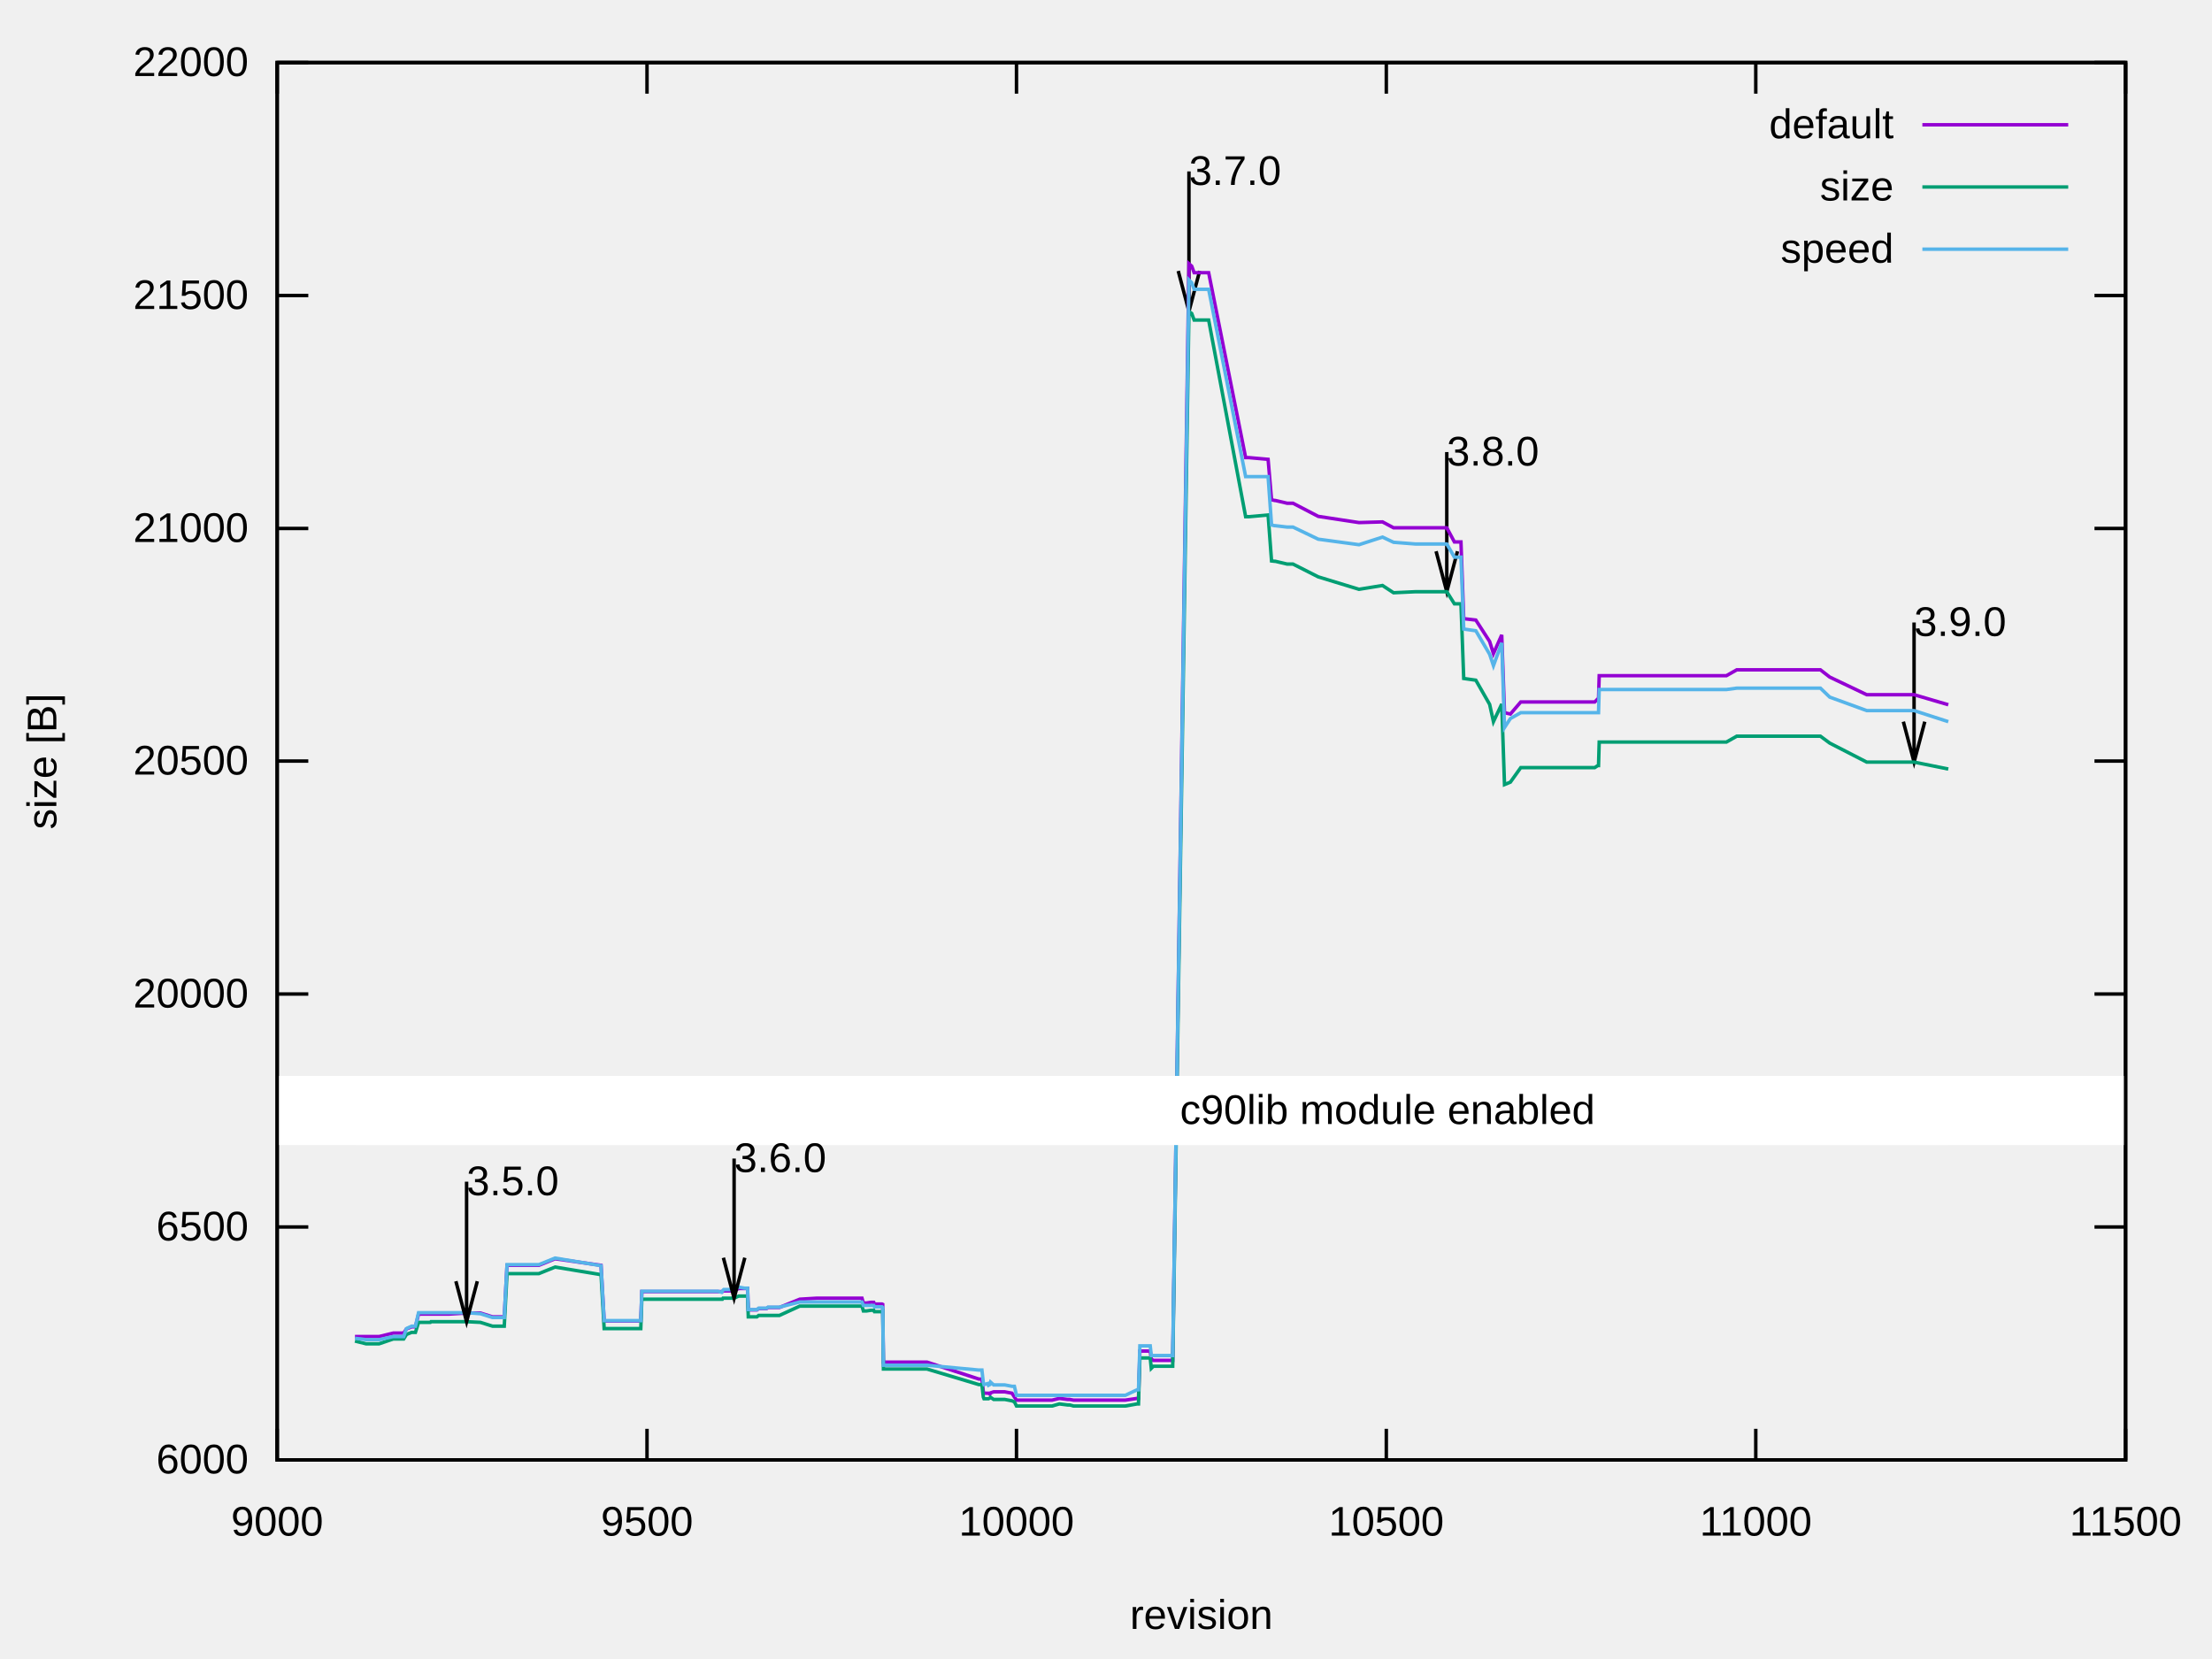
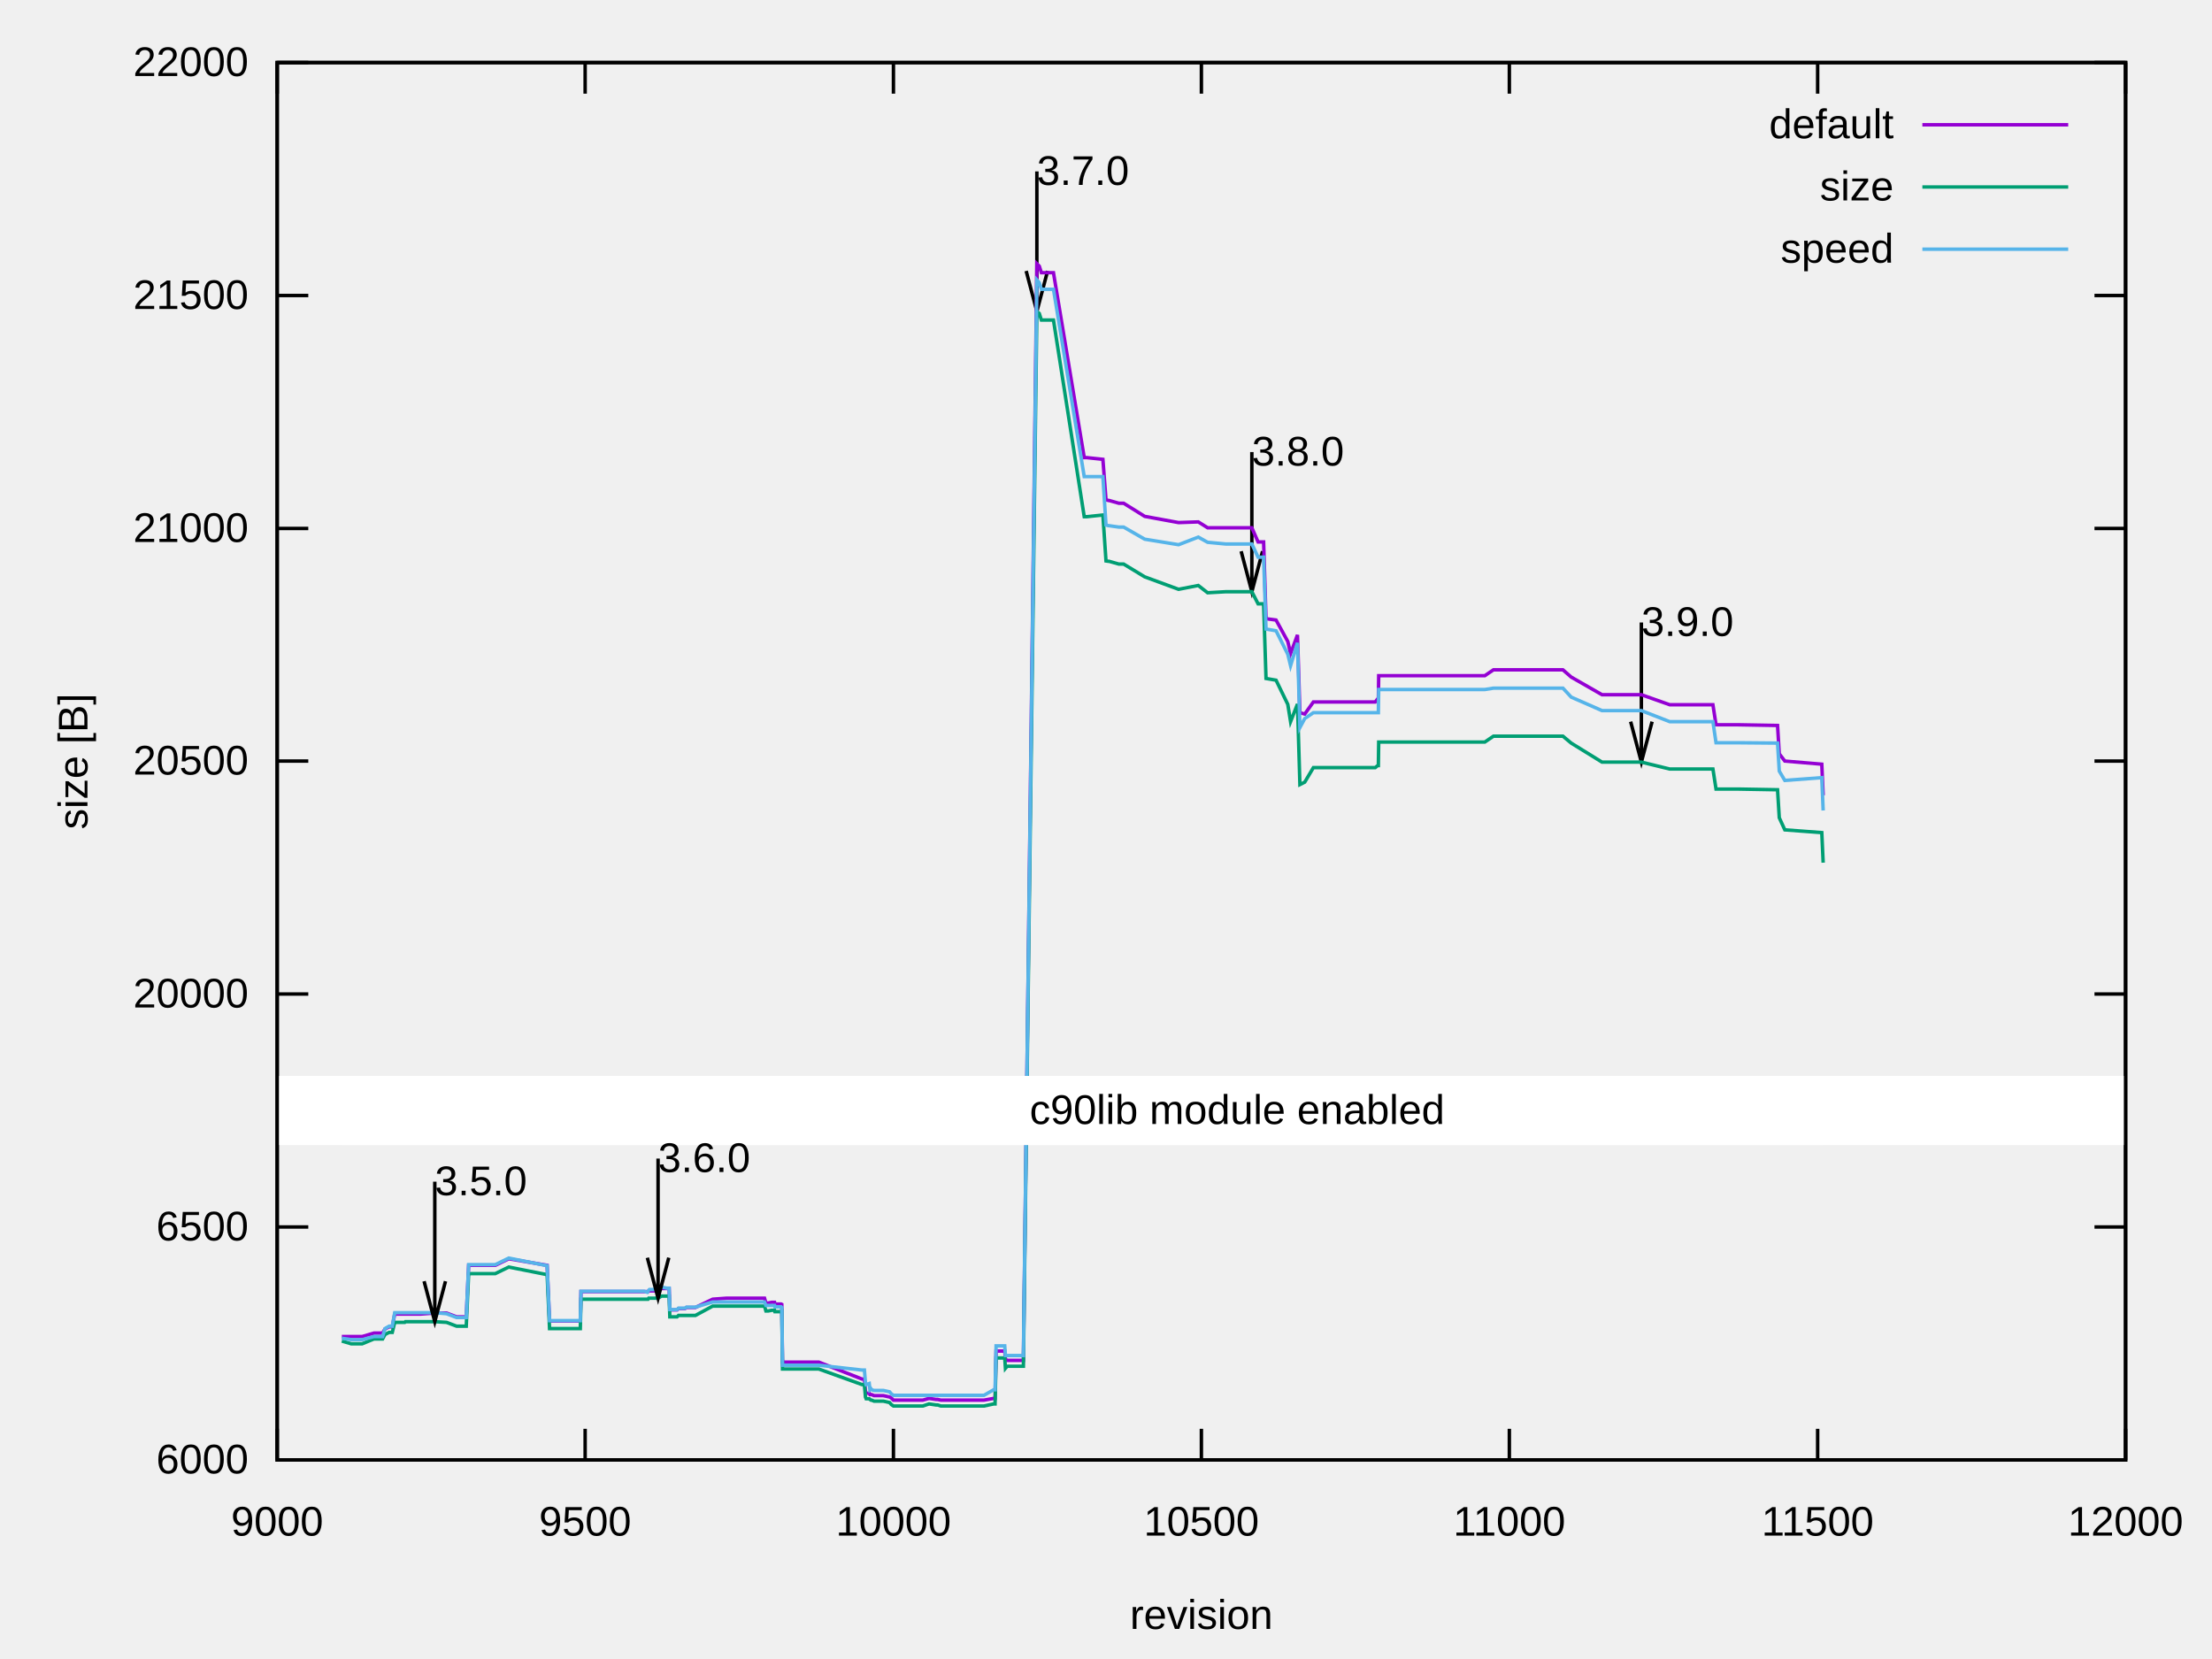
<svg xmlns="http://www.w3.org/2000/svg" xmlns:xlink="http://www.w3.org/1999/xlink" width="640" height="480" viewBox="0 0 640 480">
  <g id="gnuplot_canvas">
    <rect x="0" y="0" width="640" height="480" fill="none" />
    <defs>
      <circle id="gpDot" r="0.5" stroke-width="0.5" stroke="currentColor" />
      <path id="gpPt0" stroke-width="0.222" stroke="currentColor" d="M-1,0 h2 M0,-1 v2" />
      <path id="gpPt1" stroke-width="0.222" stroke="currentColor" d="M-1,-1 L1,1 M1,-1 L-1,1" />
      <path id="gpPt2" stroke-width="0.222" stroke="currentColor" d="M-1,0 L1,0 M0,-1 L0,1 M-1,-1 L1,1 M-1,1 L1,-1" />
      <rect id="gpPt3" stroke-width="0.222" stroke="currentColor" x="-1" y="-1" width="2" height="2" />
      <rect id="gpPt4" stroke-width="0.222" stroke="currentColor" fill="currentColor" x="-1" y="-1" width="2" height="2" />
      <circle id="gpPt5" stroke-width="0.222" stroke="currentColor" cx="0" cy="0" r="1" />
      <use xlink:href="#gpPt5" id="gpPt6" fill="currentColor" stroke="none" />
      <path id="gpPt7" stroke-width="0.222" stroke="currentColor" d="M0,-1.33 L-1.33,0.67 L1.33,0.67 z" />
      <use xlink:href="#gpPt7" id="gpPt8" fill="currentColor" stroke="none" />
      <use xlink:href="#gpPt7" id="gpPt9" stroke="currentColor" transform="rotate(180)" />
      <use xlink:href="#gpPt9" id="gpPt10" fill="currentColor" stroke="none" />
      <use xlink:href="#gpPt3" id="gpPt11" stroke="currentColor" transform="rotate(45)" />
      <use xlink:href="#gpPt11" id="gpPt12" fill="currentColor" stroke="none" />
      <path id="gpPt13" stroke-width="0.222" stroke="currentColor" d="M0,1.330 L1.265,0.411 L0.782,-1.067 L-0.782,-1.076 L-1.265,0.411 z" />
      <use xlink:href="#gpPt13" id="gpPt14" fill="currentColor" stroke="none" />
      <filter id="textbox" filterUnits="objectBoundingBox" x="0" y="0" height="1" width="1">
        <feFlood flood-color="white" flood-opacity="1" result="bgnd" />
        <feComposite in="SourceGraphic" in2="bgnd" operator="atop" />
      </filter>
      <filter id="greybox" filterUnits="objectBoundingBox" x="0" y="0" height="1" width="1">
        <feFlood flood-color="lightgrey" flood-opacity="1" result="grey" />
        <feComposite in="SourceGraphic" in2="grey" operator="atop" />
      </filter>
    </defs>
    <g fill="none" color="white" stroke="currentColor" stroke-width="1.00" stroke-linecap="butt" stroke-linejoin="miter">
</g>
    <g fill="none" color="black" stroke="currentColor" stroke-width="1.00" stroke-linecap="butt" stroke-linejoin="miter">
      <path stroke="black" d="M80.2,422.4 L89.2,422.4 M615.0,422.4 L606.0,422.4  " />
      <g transform="translate(71.9,426.3)" stroke="none" fill="black" font-family="Arial" font-size="12.00" text-anchor="end">
        <text>
          <tspan font-family="Arial">6000</tspan>
        </text>
      </g>
    </g>
    <g fill="none" color="black" stroke="currentColor" stroke-width="1.00" stroke-linecap="butt" stroke-linejoin="miter">
      <path stroke="black" d="M80.2,355.0 L89.2,355.0 M615.0,355.0 L606.0,355.0  " />
      <g transform="translate(71.9,358.9)" stroke="none" fill="black" font-family="Arial" font-size="12.00" text-anchor="end">
        <text>
          <tspan font-family="Arial">6500</tspan>
        </text>
      </g>
    </g>
    <g fill="none" color="black" stroke="currentColor" stroke-width="1.00" stroke-linecap="butt" stroke-linejoin="miter">
      <path stroke="black" d="M80.2,287.6 L89.2,287.6 M615.0,287.6 L606.0,287.6  " />
      <g transform="translate(71.9,291.5)" stroke="none" fill="black" font-family="Arial" font-size="12.00" text-anchor="end">
        <text>
          <tspan font-family="Arial">20000</tspan>
        </text>
      </g>
    </g>
    <g fill="none" color="black" stroke="currentColor" stroke-width="1.00" stroke-linecap="butt" stroke-linejoin="miter">
      <path stroke="black" d="M80.2,220.2 L89.2,220.2 M615.0,220.2 L606.0,220.2  " />
      <g transform="translate(71.9,224.1)" stroke="none" fill="black" font-family="Arial" font-size="12.00" text-anchor="end">
        <text>
          <tspan font-family="Arial">20500</tspan>
        </text>
      </g>
    </g>
    <g fill="none" color="black" stroke="currentColor" stroke-width="1.00" stroke-linecap="butt" stroke-linejoin="miter">
      <path stroke="black" d="M80.2,152.9 L89.2,152.9 M615.0,152.9 L606.0,152.9  " />
      <g transform="translate(71.9,156.8)" stroke="none" fill="black" font-family="Arial" font-size="12.00" text-anchor="end">
        <text>
          <tspan font-family="Arial">21000</tspan>
        </text>
      </g>
    </g>
    <g fill="none" color="black" stroke="currentColor" stroke-width="1.00" stroke-linecap="butt" stroke-linejoin="miter">
      <path stroke="black" d="M80.2,85.5 L89.2,85.5 M615.0,85.5 L606.0,85.5  " />
      <g transform="translate(71.9,89.4)" stroke="none" fill="black" font-family="Arial" font-size="12.00" text-anchor="end">
        <text>
          <tspan font-family="Arial">21500</tspan>
        </text>
      </g>
    </g>
    <g fill="none" color="black" stroke="currentColor" stroke-width="1.00" stroke-linecap="butt" stroke-linejoin="miter">
      <path stroke="black" d="M80.2,18.1 L89.2,18.1 M615.0,18.1 L606.0,18.1  " />
      <g transform="translate(71.9,22.0)" stroke="none" fill="black" font-family="Arial" font-size="12.00" text-anchor="end">
        <text>
          <tspan font-family="Arial">22000</tspan>
        </text>
      </g>
    </g>
    <g fill="none" color="black" stroke="currentColor" stroke-width="1.00" stroke-linecap="butt" stroke-linejoin="miter">
      <path stroke="black" d="M80.2,422.4 L80.2,413.4 M80.2,18.1 L80.2,27.1  " />
      <g transform="translate(80.2,444.3)" stroke="none" fill="black" font-family="Arial" font-size="12.00" text-anchor="middle">
        <text>
          <tspan font-family="Arial"> 9000</tspan>
        </text>
      </g>
    </g>
    <g fill="none" color="black" stroke="currentColor" stroke-width="1.00" stroke-linecap="butt" stroke-linejoin="miter">
-       <path stroke="black" d="M187.2,422.4 L187.2,413.4 M187.2,18.1 L187.2,27.1  " />
-       <g transform="translate(187.2,444.3)" stroke="none" fill="black" font-family="Arial" font-size="12.00" text-anchor="middle">
+       <path stroke="black" d="M169.3,422.4 L169.3,413.4 M169.3,18.1 L169.3,27.1  " />
+       <g transform="translate(169.3,444.3)" stroke="none" fill="black" font-family="Arial" font-size="12.00" text-anchor="middle">
        <text>
          <tspan font-family="Arial"> 9500</tspan>
        </text>
      </g>
    </g>
    <g fill="none" color="black" stroke="currentColor" stroke-width="1.00" stroke-linecap="butt" stroke-linejoin="miter">
-       <path stroke="black" d="M294.1,422.4 L294.1,413.4 M294.1,18.1 L294.1,27.1  " />
-       <g transform="translate(294.1,444.3)" stroke="none" fill="black" font-family="Arial" font-size="12.00" text-anchor="middle">
+       <path stroke="black" d="M258.5,422.4 L258.5,413.4 M258.5,18.1 L258.5,27.1  " />
+       <g transform="translate(258.5,444.3)" stroke="none" fill="black" font-family="Arial" font-size="12.00" text-anchor="middle">
        <text>
          <tspan font-family="Arial"> 10000</tspan>
        </text>
      </g>
    </g>
    <g fill="none" color="black" stroke="currentColor" stroke-width="1.00" stroke-linecap="butt" stroke-linejoin="miter">
-       <path stroke="black" d="M401.1,422.4 L401.1,413.4 M401.1,18.1 L401.1,27.1  " />
-       <g transform="translate(401.1,444.3)" stroke="none" fill="black" font-family="Arial" font-size="12.00" text-anchor="middle">
+       <path stroke="black" d="M347.6,422.4 L347.6,413.4 M347.6,18.1 L347.6,27.1  " />
+       <g transform="translate(347.6,444.3)" stroke="none" fill="black" font-family="Arial" font-size="12.00" text-anchor="middle">
        <text>
          <tspan font-family="Arial"> 10500</tspan>
        </text>
      </g>
    </g>
    <g fill="none" color="black" stroke="currentColor" stroke-width="1.00" stroke-linecap="butt" stroke-linejoin="miter">
-       <path stroke="black" d="M508.0,422.4 L508.0,413.4 M508.0,18.1 L508.0,27.1  " />
-       <g transform="translate(508.0,444.3)" stroke="none" fill="black" font-family="Arial" font-size="12.00" text-anchor="middle">
+       <path stroke="black" d="M436.7,422.4 L436.7,413.4 M436.7,18.1 L436.7,27.1  " />
+       <g transform="translate(436.7,444.3)" stroke="none" fill="black" font-family="Arial" font-size="12.00" text-anchor="middle">
        <text>
          <tspan font-family="Arial"> 11000</tspan>
+         </text>
+       </g>
+     </g>
+     <g fill="none" color="black" stroke="currentColor" stroke-width="1.00" stroke-linecap="butt" stroke-linejoin="miter">
+       <path stroke="black" d="M525.9,422.4 L525.9,413.4 M525.9,18.1 L525.9,27.1  " />
+       <g transform="translate(525.9,444.3)" stroke="none" fill="black" font-family="Arial" font-size="12.00" text-anchor="middle">
+         <text>
+           <tspan font-family="Arial"> 11500</tspan>
        </text>
      </g>
    </g>
    <g fill="none" color="black" stroke="currentColor" stroke-width="1.00" stroke-linecap="butt" stroke-linejoin="miter">
      <path stroke="black" d="M615.0,422.4 L615.0,413.4 M615.0,18.1 L615.0,27.1  " />
      <g transform="translate(615.0,444.3)" stroke="none" fill="black" font-family="Arial" font-size="12.00" text-anchor="middle">
        <text>
-           <tspan font-family="Arial"> 11500</tspan>
+           <tspan font-family="Arial"> 12000</tspan>
        </text>
      </g>
    </g>
    <g fill="none" color="black" stroke="currentColor" stroke-width="1.00" stroke-linecap="butt" stroke-linejoin="miter">
</g>
    <g fill="none" color="black" stroke="currentColor" stroke-width="1.00" stroke-linecap="butt" stroke-linejoin="miter">
      <path stroke="black" d="M80.2,18.1 L80.2,422.4 L615.0,422.4 L615.0,18.1 L80.2,18.1 Z  " />
-       <g transform="translate(344.0,53.5)" stroke="none" fill="black" font-family="Arial" font-size="12.00" text-anchor="start">
+       <g transform="translate(300.0,53.5)" stroke="none" fill="black" font-family="Arial" font-size="12.00" text-anchor="start">
        <text>
          <tspan font-family="Arial">3.7.0</tspan>
        </text>
      </g>
-       <g transform="translate(418.6,134.7)" stroke="none" fill="black" font-family="Arial" font-size="12.00" text-anchor="start">
+       <g transform="translate(362.2,134.7)" stroke="none" fill="black" font-family="Arial" font-size="12.00" text-anchor="start">
        <text>
          <tspan font-family="Arial">3.8.0</tspan>
        </text>
      </g>
-       <g transform="translate(553.8,184.0)" stroke="none" fill="black" font-family="Arial" font-size="12.00" text-anchor="start">
+       <g transform="translate(474.9,184.0)" stroke="none" fill="black" font-family="Arial" font-size="12.00" text-anchor="start">
        <text>
          <tspan font-family="Arial">3.9.0</tspan>
        </text>
      </g>
    </g>
    <g fill="none" color="black" stroke="black" stroke-width="20.00" stroke-linecap="butt" stroke-linejoin="miter">
</g>
    <g fill="none" color="black" stroke="currentColor" stroke-width="20.00" stroke-linecap="butt" stroke-linejoin="miter">
      <path stroke="white" d="M80.2,321.3 L615.0,321.3  " />
    </g>
    <g fill="none" color="black" stroke="white" stroke-width="1.00" stroke-linecap="butt" stroke-linejoin="miter">
-       <path stroke="black" d="M340.9,78.4 L344.0,90.1 L347.1,78.4 M344.0,49.6 L344.0,90.1 M415.5,159.5 L418.6,171.2 L421.7,159.5   M418.6,130.8 L418.6,171.2 M550.7,208.8 L553.8,220.5 L556.9,208.8 M553.8,180.1 L553.8,220.5  " />
-     </g>
-     <g fill="none" color="black" stroke="currentColor" stroke-width="1.00" stroke-linecap="butt" stroke-linejoin="miter">
-       <g transform="translate(16.3,220.3) rotate(270)" stroke="none" fill="black" font-family="Arial" font-size="12.00" text-anchor="middle">
+       <path stroke="black" d="M296.9,78.4 L300.0,90.1 L303.1,78.4 M300.0,49.6 L300.0,90.1 M359.1,159.5 L362.2,171.2 L365.3,159.5   M362.2,130.8 L362.2,171.2 M471.8,208.8 L474.9,220.5 L478.0,208.8 M474.9,180.1 L474.9,220.5  " />
+     </g>
+     <g fill="none" color="black" stroke="currentColor" stroke-width="1.00" stroke-linecap="butt" stroke-linejoin="miter">
+       <g transform="translate(25.3,220.3) rotate(270)" stroke="none" fill="black" font-family="Arial" font-size="12.00" text-anchor="middle">
        <text>
          <tspan font-family="Arial">size [B]</tspan>
        </text>
      </g>
    </g>
    <g fill="none" color="black" stroke="currentColor" stroke-width="1.00" stroke-linecap="butt" stroke-linejoin="miter">
      <g transform="translate(347.6,471.3)" stroke="none" fill="black" font-family="Arial" font-size="12.00" text-anchor="middle">
        <text>
          <tspan font-family="Arial">revision</tspan>
        </text>
      </g>
    </g>
    <g fill="none" color="black" stroke="currentColor" stroke-width="1.00" stroke-linecap="butt" stroke-linejoin="miter">
</g>
    <g id="gnuplot_plot_1">
      <g fill="none" color="black" stroke="currentColor" stroke-width="1.00" stroke-linecap="butt" stroke-linejoin="miter">
        <g transform="translate(547.9,40.0)" stroke="none" fill="black" font-family="Arial" font-size="12.00" text-anchor="end">
          <text>
            <tspan font-family="Arial">default</tspan>
          </text>
        </g>
      </g>
      <g fill="none" color="black" stroke="currentColor" stroke-width="1.00" stroke-linecap="butt" stroke-linejoin="miter">
-         <path stroke="rgb(148,   0, 211)" d="M556.2,36.1 L598.4,36.1 M102.7,386.7 L105.9,386.7 L106.7,386.7 L107.4,386.7 L109.7,386.7 L113.8,385.7   L116.8,385.7 L117.6,384.5 L119.1,383.9 L120.2,383.9 L121.1,380.2 L121.5,380.2 L124.5,380.2 L124.7,380.2   L126.8,380.2 L130.0,380.2 L135.0,379.9 L139.0,379.9 L142.5,381.0 L145.9,381.0 L146.7,366.1 L148.4,366.1   L155.9,366.1 L160.6,364.2 L173.9,366.1 L174.8,382.2 L175.4,382.2 L176.9,382.2 L178.8,382.2 L182.5,382.2   L184.4,382.2 L185.4,382.2 L185.7,373.7 L186.7,373.7 L191.7,373.7 L195.7,373.7 L197.9,373.7 L201.7,373.7   L204.5,373.7 L206.2,373.7 L207.7,373.7 L208.8,373.7 L209.0,373.7 L209.2,373.5 L209.4,373.5 L212.4,373.5   L213.7,372.8 L215.4,372.8 L216.0,372.8 L216.3,372.8 L216.5,379.0 L216.7,379.0 L217.1,379.0 L218.2,379.0   L218.4,379.0 L219.0,379.0 L219.5,378.6 L219.9,378.6 L220.1,378.6 L221.2,378.6 L221.8,378.6 L222.2,378.3   L222.5,378.3 L222.7,378.3 L225.5,378.3 L231.4,375.9 L236.4,375.6 L238.5,375.6 L240.0,375.6 L240.9,375.6   L243.0,375.6 L243.6,375.6 L243.8,375.6 L244.1,375.6 L244.3,375.6 L245.6,375.6 L247.9,375.6 L249.2,375.6   L249.4,375.6 L249.8,377.0 L250.7,377.0 L252.0,376.8 L252.8,376.8 L253.0,377.3 L254.5,377.3 L255.2,377.3   L255.4,377.4 L255.6,394.1 L257.8,394.1 L258.2,394.1 L259.0,394.1 L268.2,394.1 L283.2,399.0 L284.1,399.0   L284.5,402.6 L284.7,403.1 L285.8,403.1 L286.0,403.1 L286.4,403.4 L286.6,403.0 L287.5,402.7 L289.0,402.7   L290.7,402.7 L292.8,403.1 L293.5,404.2 L294.1,405.1 L297.8,405.1 L304.4,405.1 L306.5,404.6 L308.9,404.9   L309.5,404.9 L310.6,405.1 L311.2,405.1 L317.2,405.1 L320.6,405.1 L325.6,405.1 L329.0,404.6 L329.4,404.6   L329.8,390.9 L331.3,390.9 L332.8,390.9 L333.1,393.2 L333.7,393.6 L335.2,393.6 L338.8,393.6 L339.3,393.6   L344.0,76.3 L344.8,77.0 L345.5,78.9 L349.7,78.9 L360.4,132.4 L361.3,132.4 L366.9,132.9 L367.9,144.6   L368.8,144.8 L369.0,144.8 L372.4,145.6 L372.6,145.6 L374.1,145.6 L381.4,149.4 L393.2,151.2 L400.0,151.0   L403.2,152.7 L409.6,152.7 L413.5,152.7 L418.6,152.7 L420.8,156.8 L422.7,156.8 L423.5,179.0 L427.0,179.4   L431.0,185.6 L432.1,189.1 L434.5,183.7 L435.3,206.2 L437.0,206.6 L440.0,203.1 L459.9,203.1 L461.4,203.1   L462.3,202.2 L462.5,202.2 L462.7,195.5 L463.1,195.5 L465.3,195.5 L486.6,195.5 L499.5,195.5 L502.5,193.8   L526.7,193.8 L529.4,195.9 L540.1,201.0 L553.8,201.0 L563.7,203.9  " />
+         <path stroke="rgb(148,   0, 211)" d="M556.2,36.1 L598.4,36.1 M98.9,386.7 L101.6,386.7 L102.3,386.7 L102.8,386.7 L104.8,386.7 L108.2,385.7   L110.7,385.7 L111.4,384.5 L112.6,383.9 L113.5,383.9 L114.2,380.2 L114.6,380.2 L117.1,380.2 L117.3,380.2   L119.1,380.2 L121.7,380.2 L125.8,379.9 L129.2,379.9 L132.1,381.0 L134.9,381.0 L135.6,366.1 L137.1,366.1   L143.3,366.1 L147.2,364.2 L158.3,366.1 L159.0,382.2 L159.5,382.2 L160.8,382.2 L162.4,382.2 L165.4,382.2   L167.0,382.2 L167.9,382.2 L168.1,373.7 L169.0,373.7 L173.1,373.7 L176.5,373.7 L178.2,373.7 L181.5,373.7   L183.8,373.7 L185.2,373.7 L186.4,373.7 L187.3,373.7 L187.5,373.7 L187.7,373.5 L187.9,373.5 L190.4,373.5   L191.4,372.8 L192.9,372.8 L193.4,372.8 L193.6,372.8 L193.8,379.0 L193.9,379.0 L194.3,379.0 L195.2,379.0   L195.4,379.0 L195.9,379.0 L196.3,378.6 L196.6,378.6 L196.8,378.6 L197.7,378.6 L198.2,378.6 L198.6,378.3   L198.7,378.3 L198.9,378.3 L201.2,378.3 L206.2,375.9 L210.3,375.6 L212.1,375.6 L213.4,375.6 L214.1,375.6   L215.9,375.6 L216.4,375.6 L216.6,375.6 L216.8,375.6 L216.9,375.6 L218.0,375.6 L220.0,375.6 L221.0,375.6   L221.2,375.6 L221.6,377.0 L222.3,377.0 L223.3,376.8 L224.1,376.8 L224.2,377.3 L225.5,377.3 L226.0,377.3   L226.2,377.4 L226.4,394.1 L228.2,394.1 L228.5,394.1 L229.2,394.1 L236.9,394.1 L249.4,399.0 L250.1,399.0   L250.4,402.6 L250.6,403.1 L251.5,403.1 L251.7,403.5 L252.0,403.5 L252.2,403.5 L252.9,403.8 L254.2,403.8   L255.6,403.8 L257.4,404.2 L257.9,404.5 L258.5,405.1 L261.5,405.1 L267.0,405.1 L268.8,404.6 L270.8,404.9   L271.3,404.9 L272.2,405.1 L272.7,405.1 L277.7,405.1 L280.6,405.1 L284.7,405.1 L287.5,404.6 L287.9,404.6   L288.2,390.9 L289.5,390.9 L290.7,390.9 L290.9,393.2 L291.4,393.6 L292.7,393.6 L295.7,393.6 L296.1,393.6   L300.0,76.3 L300.7,77.0 L301.3,78.9 L304.8,78.9 L313.7,132.4 L314.4,132.4 L319.1,132.9 L320.0,144.6   L320.7,144.8 L320.9,144.8 L323.7,145.6 L323.9,145.6 L325.1,145.6 L331.2,149.4 L341.0,151.2 L346.7,151.0   L349.4,152.7 L354.7,152.7 L357.9,152.7 L362.2,152.7 L364.0,156.8 L365.6,156.8 L366.3,179.0 L369.2,179.4   L372.6,185.6 L373.4,189.1 L375.4,183.7 L376.1,206.2 L377.5,206.6 L380.0,203.1 L396.6,203.1 L397.9,203.1   L398.6,202.2 L398.8,202.2 L398.9,195.5 L399.3,195.5 L401.1,195.5 L418.9,195.5 L429.6,195.5 L432.1,193.8   L452.2,193.8 L454.6,195.9 L463.5,201.0 L474.9,201.0 L483.1,203.9 L495.6,203.9 L496.5,209.7 L502.9,209.7   L514.3,209.9 L514.8,218.1 L516.4,220.2 L527.1,221.1 L527.5,230.1  " />
      </g>
    </g>
    <g id="gnuplot_plot_2">
      <g fill="none" color="black" stroke="currentColor" stroke-width="1.00" stroke-linecap="butt" stroke-linejoin="miter">
        <g transform="translate(547.9,58.0)" stroke="none" fill="black" font-family="Arial" font-size="12.00" text-anchor="end">
          <text>
            <tspan font-family="Arial">size</tspan>
          </text>
        </g>
      </g>
      <g fill="none" color="black" stroke="currentColor" stroke-width="1.00" stroke-linecap="butt" stroke-linejoin="miter">
-         <path stroke="rgb(  0, 158, 115)" d="M556.2,54.1 L598.4,54.1 M102.7,388.0 L105.9,388.8 L106.7,388.8 L107.4,388.8 L109.7,388.8 L113.8,387.4   L116.8,387.4 L117.6,386.1 L119.1,385.5 L120.2,385.5 L121.1,382.6 L121.5,382.6 L124.5,382.6 L124.7,382.4   L126.8,382.4 L130.0,382.4 L135.0,382.4 L139.0,382.6 L142.5,383.7 L145.9,383.7 L146.7,368.5 L148.4,368.5   L155.9,368.5 L160.6,366.6 L173.9,368.8 L174.8,384.4 L175.4,384.4 L176.9,384.4 L178.8,384.4 L182.5,384.4   L184.4,384.4 L185.4,384.4 L185.7,375.9 L186.7,375.9 L191.7,375.9 L195.7,375.9 L197.9,375.9 L201.7,375.9   L204.5,375.9 L206.2,375.9 L207.7,375.9 L208.8,375.9 L209.0,375.9 L209.2,375.6 L209.4,375.6 L212.4,375.6   L213.7,375.0 L215.4,375.0 L216.0,375.0 L216.3,375.0 L216.5,381.0 L216.7,381.0 L217.1,381.0 L218.2,381.0   L218.4,381.0 L219.0,381.0 L219.5,380.6 L219.9,380.6 L220.1,380.6 L221.2,380.6 L221.8,380.6 L222.2,380.6   L222.5,380.6 L222.7,380.6 L225.5,380.6 L231.4,377.9 L236.4,377.9 L238.5,377.9 L240.0,377.9 L240.9,377.9   L243.0,377.9 L243.6,377.9 L243.8,377.9 L244.1,377.9 L244.3,377.9 L245.6,377.9 L247.9,377.9 L249.2,377.9   L249.4,377.9 L249.8,379.3 L250.7,379.3 L252.0,379.1 L252.8,379.1 L253.0,379.5 L254.5,379.5 L255.2,379.5   L255.4,379.4 L255.6,396.1 L257.8,396.1 L258.2,396.1 L259.0,396.1 L268.2,396.1 L283.2,400.6 L284.1,400.6   L284.5,404.2 L284.7,404.7 L285.8,404.7 L286.0,404.7 L286.4,404.5 L286.6,404.3 L287.5,404.9 L289.0,404.9   L290.7,404.9 L292.8,405.3 L293.5,405.6 L294.1,406.8 L297.8,406.8 L304.4,406.8 L306.5,406.2 L308.9,406.5   L309.5,406.5 L310.6,406.8 L311.2,406.8 L317.2,406.8 L320.6,406.8 L325.6,406.8 L329.0,406.2 L329.4,406.2   L329.8,392.9 L331.3,392.9 L332.8,392.9 L333.1,395.9 L333.7,395.3 L335.2,395.3 L338.8,395.3 L339.3,395.3   L344.0,90.1 L344.8,90.7 L345.5,92.6 L349.7,92.6 L360.4,149.5 L361.3,149.5 L366.9,149.0 L367.9,162.3   L368.8,162.4 L369.0,162.4 L372.4,163.2 L372.6,163.2 L374.1,163.2 L381.4,166.9 L393.2,170.5 L400.0,169.4   L403.2,171.5 L409.6,171.2 L413.5,171.2 L418.6,171.2 L420.8,174.7 L422.7,174.7 L423.5,196.3 L427.0,196.8   L431.0,203.8 L432.1,208.8 L434.5,203.7 L435.3,227.0 L437.0,226.3 L440.0,222.1 L459.9,222.1 L461.4,222.1   L462.3,221.5 L462.5,221.5 L462.7,214.7 L463.1,214.7 L465.3,214.7 L486.6,214.7 L499.5,214.7 L502.5,213.0   L526.7,213.0 L529.4,215.0 L540.1,220.5 L553.8,220.5 L563.7,222.5  " />
+         <path stroke="rgb(  0, 158, 115)" d="M556.2,54.1 L598.4,54.1 M98.9,388.0 L101.6,388.8 L102.3,388.8 L102.8,388.8 L104.8,388.8 L108.2,387.4   L110.7,387.4 L111.4,386.1 L112.6,385.5 L113.5,385.5 L114.2,382.6 L114.6,382.6 L117.1,382.6 L117.3,382.4   L119.1,382.4 L121.7,382.4 L125.8,382.4 L129.2,382.6 L132.1,383.7 L134.9,383.7 L135.6,368.5 L137.1,368.5   L143.3,368.5 L147.2,366.6 L158.3,368.8 L159.0,384.4 L159.5,384.4 L160.8,384.4 L162.4,384.4 L165.4,384.4   L167.0,384.4 L167.9,384.4 L168.1,375.9 L169.0,375.9 L173.1,375.9 L176.5,375.9 L178.2,375.9 L181.5,375.9   L183.8,375.9 L185.2,375.9 L186.4,375.9 L187.3,375.9 L187.5,375.9 L187.7,375.6 L187.9,375.6 L190.4,375.6   L191.4,375.0 L192.9,375.0 L193.4,375.0 L193.6,375.0 L193.8,381.0 L193.9,381.0 L194.3,381.0 L195.2,381.0   L195.4,381.0 L195.9,381.0 L196.3,380.6 L196.6,380.6 L196.8,380.6 L197.7,380.6 L198.2,380.6 L198.6,380.6   L198.7,380.6 L198.9,380.6 L201.2,380.6 L206.2,377.9 L210.3,377.9 L212.1,377.9 L213.4,377.9 L214.1,377.9   L215.9,377.9 L216.4,377.9 L216.6,377.9 L216.8,377.9 L216.9,377.9 L218.0,377.9 L220.0,377.9 L221.0,377.9   L221.2,377.9 L221.6,379.3 L222.3,379.3 L223.3,379.1 L224.1,379.1 L224.2,379.5 L225.5,379.5 L226.0,379.5   L226.2,379.4 L226.4,396.1 L228.2,396.1 L228.5,396.1 L229.2,396.1 L236.9,396.1 L249.4,400.6 L250.1,400.6   L250.4,404.2 L250.6,404.7 L251.5,404.7 L251.7,404.9 L252.0,405.1 L252.2,405.1 L252.9,405.4 L254.2,405.4   L255.6,405.4 L257.4,405.8 L257.9,406.4 L258.5,406.8 L261.5,406.8 L267.0,406.8 L268.8,406.2 L270.8,406.5   L271.3,406.5 L272.2,406.8 L272.7,406.8 L277.7,406.8 L280.6,406.8 L284.7,406.8 L287.5,406.2 L287.9,406.2   L288.2,392.9 L289.5,392.9 L290.7,392.9 L290.9,395.9 L291.4,395.3 L292.7,395.3 L295.7,395.3 L296.1,395.3   L300.0,90.1 L300.7,90.7 L301.3,92.6 L304.8,92.6 L313.7,149.5 L314.4,149.5 L319.1,149.0 L320.0,162.3   L320.7,162.4 L320.9,162.4 L323.7,163.2 L323.9,163.2 L325.1,163.2 L331.2,166.9 L341.0,170.5 L346.7,169.4   L349.4,171.5 L354.7,171.2 L357.9,171.2 L362.2,171.2 L364.0,174.7 L365.6,174.7 L366.3,196.3 L369.2,196.8   L372.6,203.8 L373.4,208.8 L375.4,203.7 L376.1,227.0 L377.5,226.3 L380.0,222.1 L396.6,222.1 L397.9,222.1   L398.6,221.5 L398.8,221.5 L398.9,214.7 L399.3,214.7 L401.1,214.7 L418.9,214.7 L429.6,214.7 L432.1,213.0   L452.2,213.0 L454.6,215.0 L463.5,220.5 L474.9,220.5 L483.1,222.5 L495.6,222.5 L496.5,228.3 L502.9,228.3   L514.3,228.5 L514.8,236.6 L516.4,240.1 L527.1,240.9 L527.5,249.6  " />
      </g>
    </g>
    <g id="gnuplot_plot_3">
      <g fill="none" color="black" stroke="currentColor" stroke-width="1.00" stroke-linecap="butt" stroke-linejoin="miter">
        <g transform="translate(547.9,76.0)" stroke="none" fill="black" font-family="Arial" font-size="12.00" text-anchor="end">
          <text>
            <tspan font-family="Arial">speed</tspan>
          </text>
        </g>
      </g>
      <g fill="none" color="black" stroke="currentColor" stroke-width="1.00" stroke-linecap="butt" stroke-linejoin="miter">
-         <path stroke="rgb( 86, 180, 233)" d="M556.2,72.1 L598.4,72.1 M102.7,387.2 L105.9,387.6 L106.7,387.6 L107.4,387.6 L109.7,387.6 L113.8,386.7   L116.8,386.7 L117.6,384.4 L119.1,383.7 L120.2,383.7 L121.1,379.8 L121.5,379.8 L124.5,379.8 L124.7,379.8   L126.8,379.8 L130.0,379.8 L135.0,379.8 L139.0,380.1 L142.5,381.2 L145.9,381.2 L146.7,365.9 L148.4,365.9   L155.9,365.9 L160.6,364.0 L173.9,366.2 L174.8,382.1 L175.4,382.1 L176.9,382.1 L178.8,382.1 L182.5,382.1   L184.4,382.1 L185.4,382.1 L185.7,373.6 L186.7,373.6 L191.7,373.6 L195.7,373.6 L197.9,373.6 L201.7,373.6   L204.5,373.6 L206.2,373.6 L207.7,373.6 L208.8,373.9 L209.0,373.6 L209.2,373.3 L209.4,373.1 L212.4,373.1   L213.7,372.4 L215.4,372.7 L216.0,372.7 L216.3,372.7 L216.5,378.9 L216.7,378.9 L217.1,378.9 L218.2,378.9   L218.4,378.9 L219.0,378.9 L219.5,378.5 L219.9,378.5 L220.1,378.5 L221.2,378.5 L221.8,378.5 L222.2,378.2   L222.5,378.2 L222.7,378.2 L225.5,378.2 L231.4,376.7 L236.4,376.7 L238.5,376.7 L240.0,376.7 L240.9,376.7   L243.0,376.7 L243.6,376.7 L243.8,376.7 L244.1,376.7 L244.3,376.7 L245.6,376.7 L247.9,376.7 L249.2,376.7   L249.4,376.7 L249.8,377.7 L250.7,377.7 L252.0,377.7 L252.8,377.7 L253.0,378.1 L254.5,378.1 L255.2,378.1   L255.4,378.3 L255.6,395.0 L257.8,395.0 L258.2,395.0 L259.0,395.0 L268.2,395.0 L283.2,396.4 L284.1,396.4   L284.5,400.0 L284.7,400.6 L285.8,400.3 L286.0,400.8 L286.4,400.6 L286.6,399.9 L287.5,400.7 L289.0,400.7   L290.7,400.7 L292.8,401.1 L293.5,401.1 L294.1,403.7 L297.8,403.7 L304.4,403.7 L306.5,403.7 L308.9,403.7   L309.5,403.7 L310.6,403.7 L311.2,403.7 L317.2,403.7 L320.6,403.7 L325.6,403.7 L329.0,402.1 L329.4,402.1   L329.8,389.4 L331.3,389.4 L332.8,389.4 L333.1,392.2 L333.7,392.2 L335.2,392.2 L338.8,392.2 L339.3,392.2   L344.0,81.0 L344.8,81.8 L345.5,83.7 L349.7,83.7 L360.4,137.9 L361.3,137.9 L366.9,137.9 L367.9,151.9   L368.8,152.1 L369.0,152.1 L372.4,152.5 L372.6,152.5 L374.1,152.5 L381.4,156.0 L393.2,157.6 L400.0,155.4   L403.2,156.9 L409.6,157.4 L413.5,157.4 L418.6,157.4 L420.8,161.2 L422.7,161.2 L423.5,182.0 L427.0,182.5   L431.0,189.3 L432.1,192.6 L434.5,186.0 L435.3,210.5 L437.0,207.9 L440.0,206.2 L459.9,206.2 L461.4,206.2   L462.3,206.2 L462.5,206.2 L462.7,199.5 L463.1,199.5 L465.3,199.5 L486.6,199.5 L499.5,199.5 L502.5,199.1   L526.7,199.1 L529.4,201.7 L540.1,205.6 L553.8,205.6 L563.7,208.8  " />
+         <path stroke="rgb( 86, 180, 233)" d="M556.2,72.1 L598.4,72.1 M98.9,387.2 L101.6,387.6 L102.3,387.6 L102.8,387.6 L104.8,387.6 L108.2,386.7   L110.7,386.7 L111.4,384.4 L112.6,383.7 L113.5,383.7 L114.2,379.8 L114.6,379.8 L117.1,379.8 L117.3,379.8   L119.1,379.8 L121.7,379.8 L125.8,379.8 L129.2,380.1 L132.1,381.2 L134.9,381.2 L135.6,365.9 L137.1,365.9   L143.3,365.9 L147.2,364.0 L158.3,366.2 L159.0,382.1 L159.5,382.1 L160.8,382.1 L162.4,382.1 L165.4,382.1   L167.0,382.1 L167.9,382.1 L168.1,373.6 L169.0,373.6 L173.1,373.6 L176.5,373.6 L178.2,373.6 L181.5,373.6   L183.8,373.6 L185.2,373.6 L186.4,373.6 L187.3,373.9 L187.5,373.6 L187.7,373.3 L187.9,373.1 L190.4,373.1   L191.4,372.4 L192.9,372.7 L193.4,372.7 L193.6,372.7 L193.8,378.9 L193.9,378.9 L194.3,378.9 L195.2,378.9   L195.4,378.9 L195.9,378.9 L196.3,378.5 L196.6,378.5 L196.8,378.5 L197.7,378.5 L198.2,378.5 L198.6,378.2   L198.7,378.2 L198.9,378.2 L201.2,378.2 L206.2,376.7 L210.3,376.7 L212.1,376.7 L213.4,376.7 L214.1,376.7   L215.9,376.7 L216.4,376.7 L216.6,376.7 L216.8,376.7 L216.9,376.7 L218.0,376.7 L220.0,376.7 L221.0,376.7   L221.2,376.7 L221.6,377.7 L222.3,377.7 L223.3,377.7 L224.1,377.7 L224.2,378.1 L225.5,378.1 L226.0,378.1   L226.2,378.3 L226.4,395.0 L228.2,395.0 L228.5,395.0 L229.2,395.0 L236.9,395.0 L249.4,396.4 L250.1,396.4   L250.4,400.0 L250.6,400.6 L251.5,400.3 L251.7,402.1 L252.0,401.8 L252.2,402.1 L252.9,402.3 L254.2,402.3   L255.6,402.3 L257.4,402.7 L257.9,403.3 L258.5,403.7 L261.5,403.7 L267.0,403.7 L268.8,403.7 L270.8,403.7   L271.3,403.7 L272.2,403.7 L272.7,403.7 L277.7,403.7 L280.6,403.7 L284.7,403.7 L287.5,402.1 L287.9,402.1   L288.2,389.4 L289.5,389.4 L290.7,389.4 L290.9,392.2 L291.4,392.2 L292.7,392.2 L295.7,392.2 L296.1,392.2   L300.0,81.0 L300.7,81.8 L301.3,83.7 L304.8,83.7 L313.7,137.9 L314.4,137.9 L319.1,137.9 L320.0,151.9   L320.7,152.1 L320.9,152.1 L323.7,152.5 L323.9,152.5 L325.1,152.5 L331.2,156.0 L341.0,157.6 L346.7,155.4   L349.4,156.9 L354.7,157.4 L357.9,157.4 L362.2,157.4 L364.0,161.2 L365.6,161.2 L366.3,182.0 L369.2,182.5   L372.6,189.3 L373.4,192.6 L375.4,186.0 L376.1,210.5 L377.5,207.9 L380.0,206.2 L396.6,206.2 L397.9,206.2   L398.6,206.2 L398.8,206.2 L398.9,199.5 L399.3,199.5 L401.1,199.5 L418.9,199.5 L429.6,199.5 L432.1,199.1   L452.2,199.1 L454.6,201.7 L463.5,205.6 L474.9,205.6 L483.1,208.8 L495.6,208.8 L496.5,214.9 L502.9,214.9   L514.3,215.0 L514.8,223.1 L516.4,225.8 L527.1,225.0 L527.5,234.5  " />
      </g>
    </g>
    <g id="gnuplot_plot_4">
      <g fill="none" color="white" stroke="rgb( 86, 180, 233)" stroke-width="20.00" stroke-linecap="butt" stroke-linejoin="miter">
</g>
      <g fill="none" color="black" stroke="currentColor" stroke-width="20.00" stroke-linecap="butt" stroke-linejoin="miter">
-         <path stroke="rgb(255, 255, 255)" d="M102.7,321.3 L107.3,321.3 L112.0,321.3 L116.6,321.3 L121.3,321.3 L125.9,321.3 L130.6,321.3 L135.3,321.3   L139.9,321.3 L144.6,321.3 L149.2,321.3 L153.9,321.3 L158.5,321.3 L163.2,321.3 L167.9,321.3 L172.5,321.3   L177.2,321.3 L181.8,321.3 L186.5,321.3 L191.1,321.3 L195.8,321.3 L200.4,321.3 L205.1,321.3 L209.8,321.3   L214.4,321.3 L219.1,321.3 L223.7,321.3 L228.4,321.3 L233.0,321.3 L237.7,321.3 L242.4,321.3 L247.0,321.3   L251.7,321.3 L256.3,321.3 L261.0,321.3 L265.6,321.3 L270.3,321.3 L275.0,321.3 L279.6,321.3 L284.3,321.3   L288.9,321.3 L293.6,321.3 L298.2,321.3 L302.9,321.3 L307.5,321.3 L312.2,321.3 L316.9,321.3 L321.5,321.3   L326.2,321.3 L330.8,321.3 L335.5,321.3 L340.1,321.3 L344.8,321.3 L349.5,321.3 L354.1,321.3 L358.8,321.3   L363.4,321.3 L368.1,321.3 L372.7,321.3 L377.4,321.3 L382.1,321.3 L386.7,321.3 L391.4,321.3 L396.0,321.3   L400.7,321.3 L405.3,321.3 L410.0,321.3 L414.6,321.3 L419.3,321.3 L424.0,321.3 L428.6,321.3 L433.3,321.3   L437.9,321.3 L442.6,321.3 L447.2,321.3 L451.9,321.3 L456.6,321.3 L461.2,321.3 L465.9,321.3 L470.5,321.3   L475.2,321.3 L479.8,321.3 L484.5,321.3 L489.2,321.3 L493.8,321.3 L498.5,321.3 L503.1,321.3 L507.8,321.3   L512.4,321.3 L517.1,321.3 L521.8,321.3 L526.4,321.3 L531.1,321.3 L535.7,321.3 L540.4,321.3 L545.0,321.3   L549.7,321.3 L554.3,321.3 L559.0,321.3 L563.7,321.3  " />
+         <path stroke="rgb(255, 255, 255)" d="M98.9,321.3 L103.2,321.3 L107.6,321.3 L111.9,321.3 L116.2,321.3 L120.6,321.3 L124.9,321.3 L129.2,321.3   L133.5,321.3 L137.9,321.3 L142.2,321.3 L146.5,321.3 L150.9,321.3 L155.2,321.3 L159.5,321.3 L163.9,321.3   L168.2,321.3 L172.5,321.3 L176.8,321.3 L181.2,321.3 L185.5,321.3 L189.8,321.3 L194.2,321.3 L198.5,321.3   L202.8,321.3 L207.1,321.3 L211.5,321.3 L215.8,321.3 L220.1,321.3 L224.5,321.3 L228.8,321.3 L233.1,321.3   L237.4,321.3 L241.8,321.3 L246.1,321.3 L250.4,321.3 L254.8,321.3 L259.1,321.3 L263.4,321.3 L267.7,321.3   L272.1,321.3 L276.4,321.3 L280.7,321.3 L285.1,321.3 L289.4,321.3 L293.7,321.3 L298.0,321.3 L302.4,321.3   L306.7,321.3 L311.0,321.3 L315.4,321.3 L319.7,321.3 L324.0,321.3 L328.3,321.3 L332.7,321.3 L337.0,321.3   L341.3,321.3 L345.7,321.3 L350.0,321.3 L354.3,321.3 L358.6,321.3 L363.0,321.3 L367.3,321.3 L371.6,321.3   L376.0,321.3 L380.3,321.3 L384.6,321.3 L388.9,321.3 L393.3,321.3 L397.6,321.3 L401.9,321.3 L406.3,321.3   L410.6,321.3 L414.9,321.3 L419.3,321.3 L423.6,321.3 L427.9,321.3 L432.2,321.3 L436.6,321.3 L440.9,321.3   L445.2,321.3 L449.6,321.3 L453.9,321.3 L458.2,321.3 L462.5,321.3 L466.9,321.3 L471.2,321.3 L475.5,321.3   L479.9,321.3 L484.2,321.3 L488.5,321.3 L492.8,321.3 L497.2,321.3 L501.5,321.3 L505.8,321.3 L510.2,321.3   L514.5,321.3 L518.8,321.3 L523.1,321.3 L527.5,321.3  " />
      </g>
    </g>
    <g fill="none" color="white" stroke="rgb(255, 255, 255)" stroke-width="2.00" stroke-linecap="butt" stroke-linejoin="miter">
</g>
    <g fill="none" color="black" stroke="currentColor" stroke-width="2.00" stroke-linecap="butt" stroke-linejoin="miter">
</g>
    <g fill="none" color="black" stroke="black" stroke-width="1.00" stroke-linecap="butt" stroke-linejoin="miter">
</g>
    <g fill="none" color="black" stroke="currentColor" stroke-width="1.00" stroke-linecap="butt" stroke-linejoin="miter">
      <path stroke="black" d="M80.2,18.1 L80.2,422.4 L615.0,422.4 L615.0,18.1 L80.2,18.1 Z  " />
-       <g transform="translate(341.4,325.2)" stroke="none" fill="black" font-family="Arial" font-size="12.00" text-anchor="start">
+       <g transform="translate(297.9,325.2)" stroke="none" fill="black" font-family="Arial" font-size="12.00" text-anchor="start">
        <text>
          <tspan font-family="Arial">c90lib module enabled</tspan>
        </text>
      </g>
-       <g transform="translate(135.0,345.8)" stroke="none" fill="black" font-family="Arial" font-size="12.00" text-anchor="start">
+       <g transform="translate(125.8,345.8)" stroke="none" fill="black" font-family="Arial" font-size="12.00" text-anchor="start">
        <text>
          <tspan font-family="Arial">3.5.0</tspan>
        </text>
      </g>
-       <g transform="translate(212.4,339.1)" stroke="none" fill="black" font-family="Arial" font-size="12.00" text-anchor="start">
+       <g transform="translate(190.4,339.1)" stroke="none" fill="black" font-family="Arial" font-size="12.00" text-anchor="start">
        <text>
          <tspan font-family="Arial">3.6.0</tspan>
        </text>
      </g>
-       <path stroke="black" d="M131.9,370.7 L135.0,382.4 L138.1,370.7 M135.0,341.9 L135.0,382.4 M209.3,363.9 L212.4,375.6 L215.5,363.9   M212.4,335.2 L212.4,375.6  " />
+       <path stroke="black" d="M122.7,370.7 L125.8,382.4 L128.9,370.7 M125.8,341.9 L125.8,382.4 M187.3,363.9 L190.4,375.6 L193.5,363.9   M190.4,335.2 L190.4,375.6  " />
    </g>
    <g fill="none" color="black" stroke="currentColor" stroke-width="1.00" stroke-linecap="butt" stroke-linejoin="miter">
</g>
  </g>
</svg>
